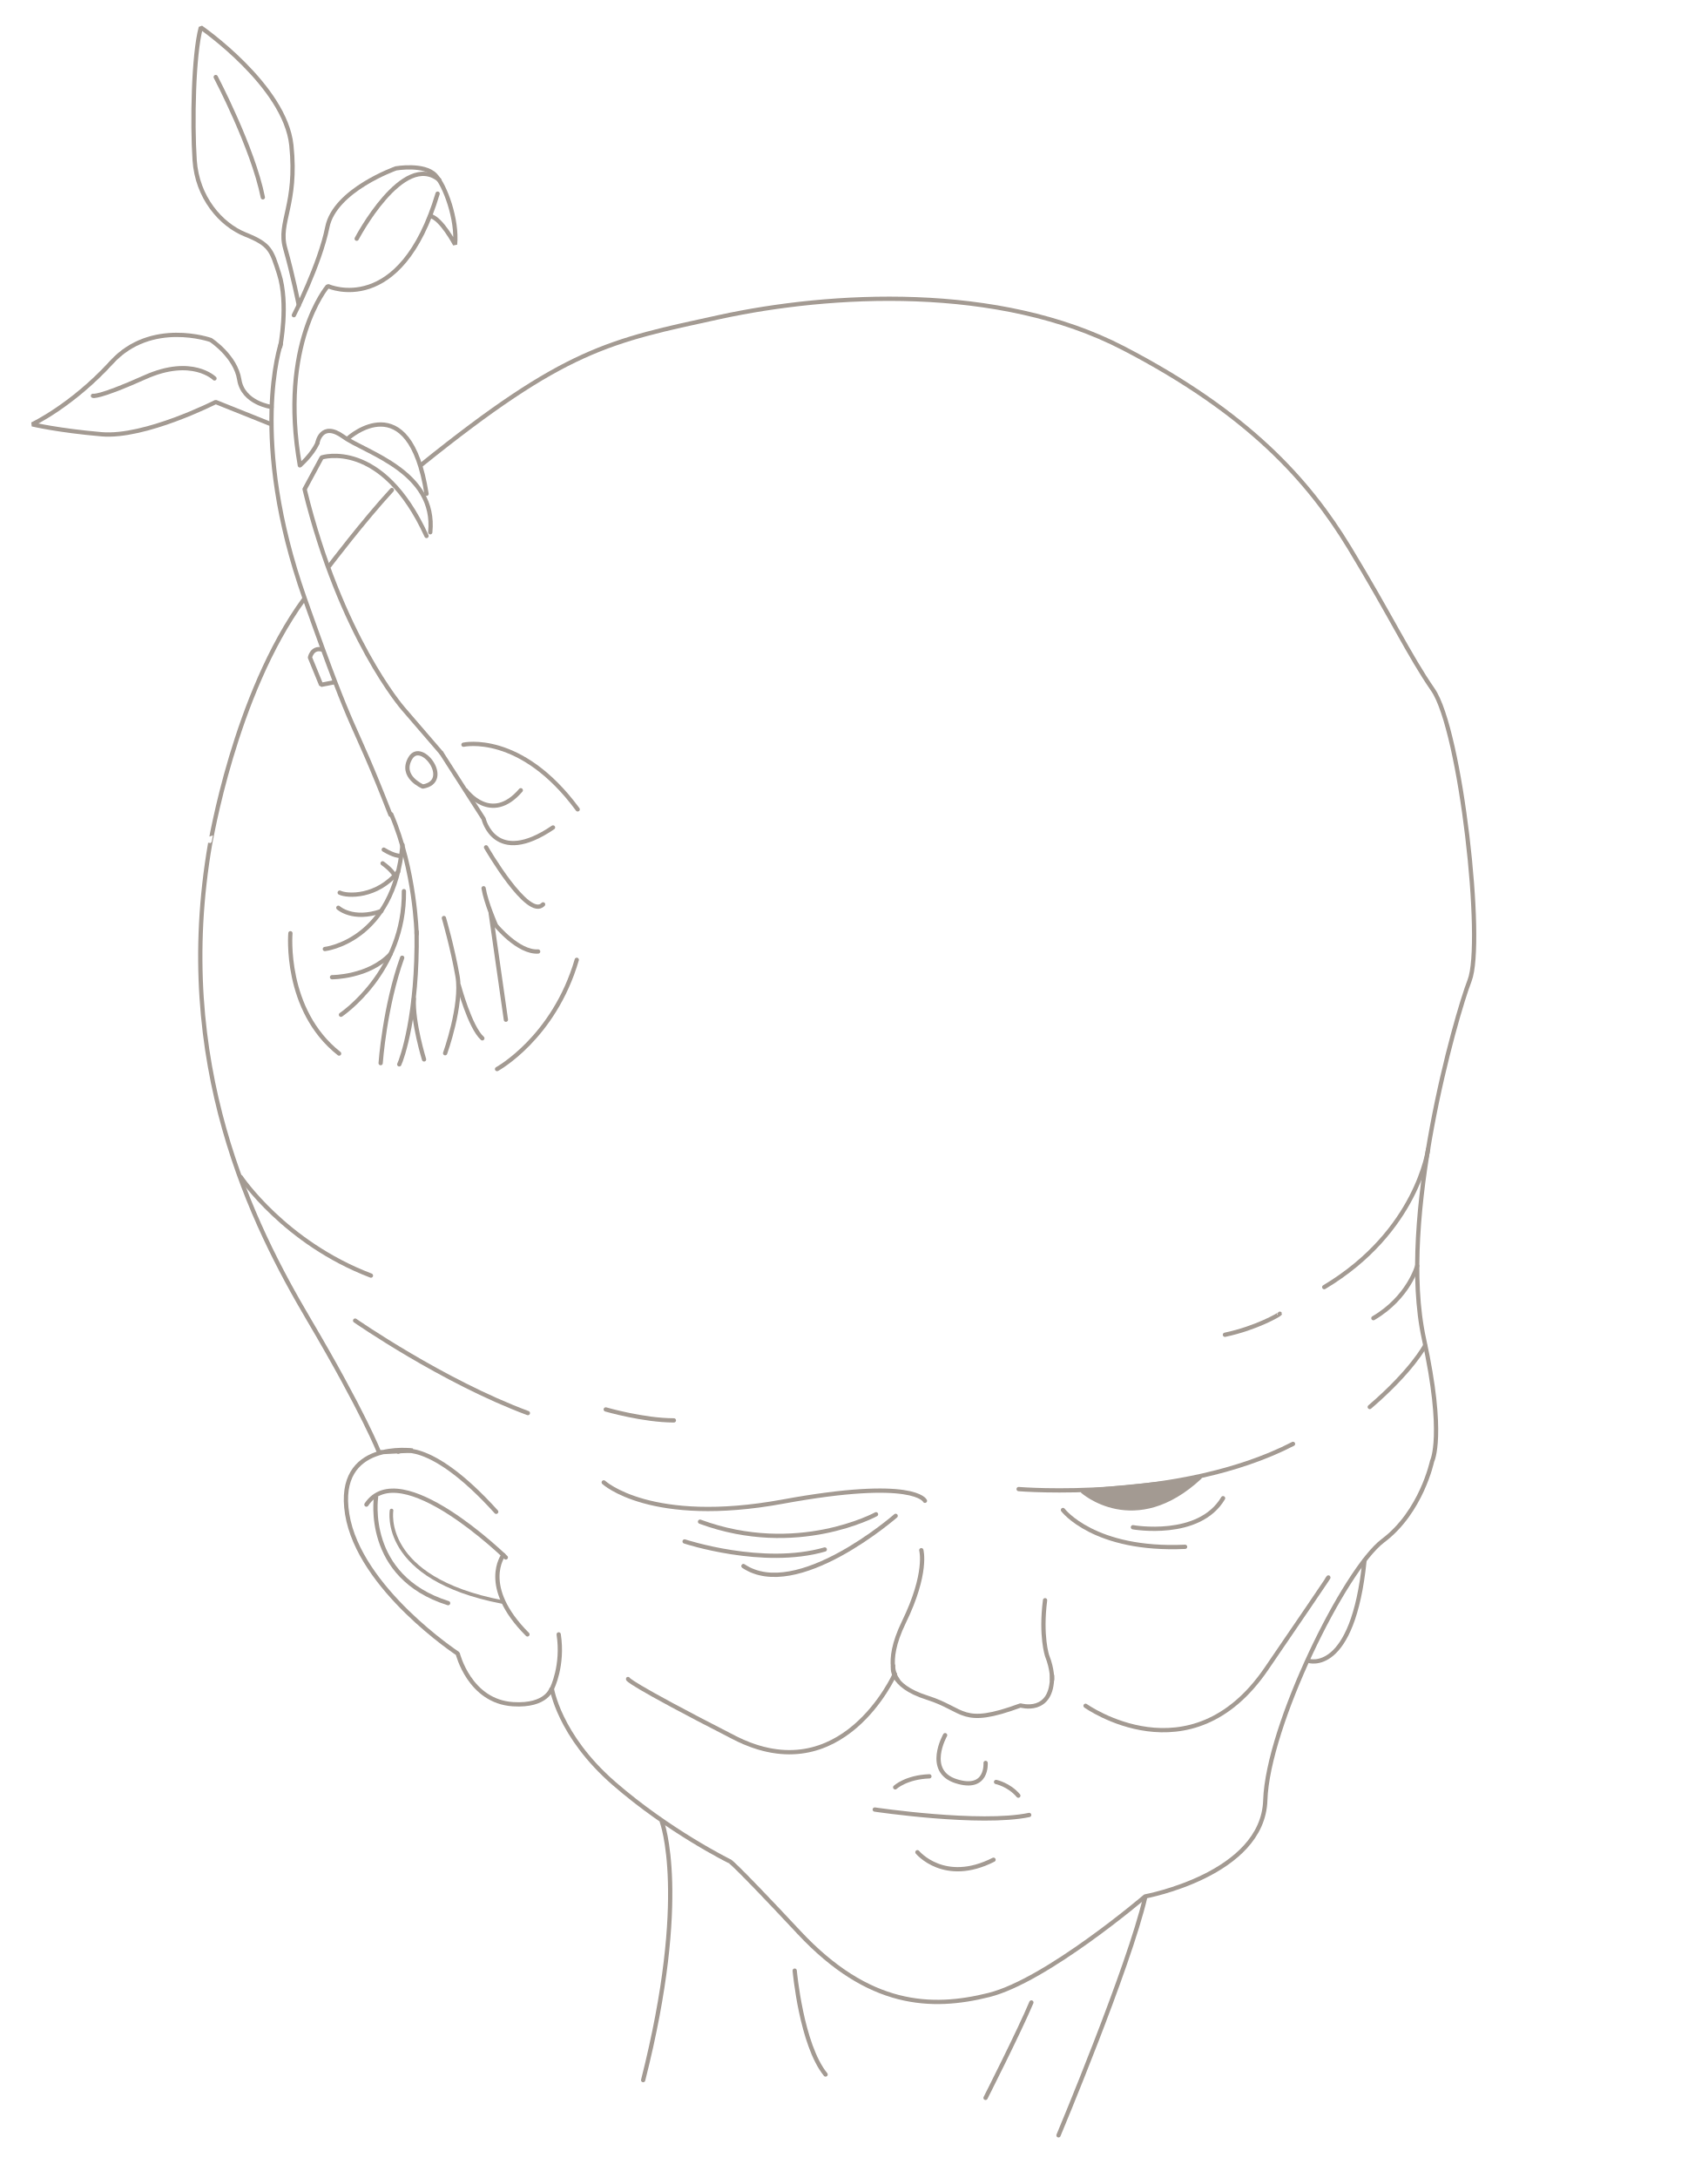
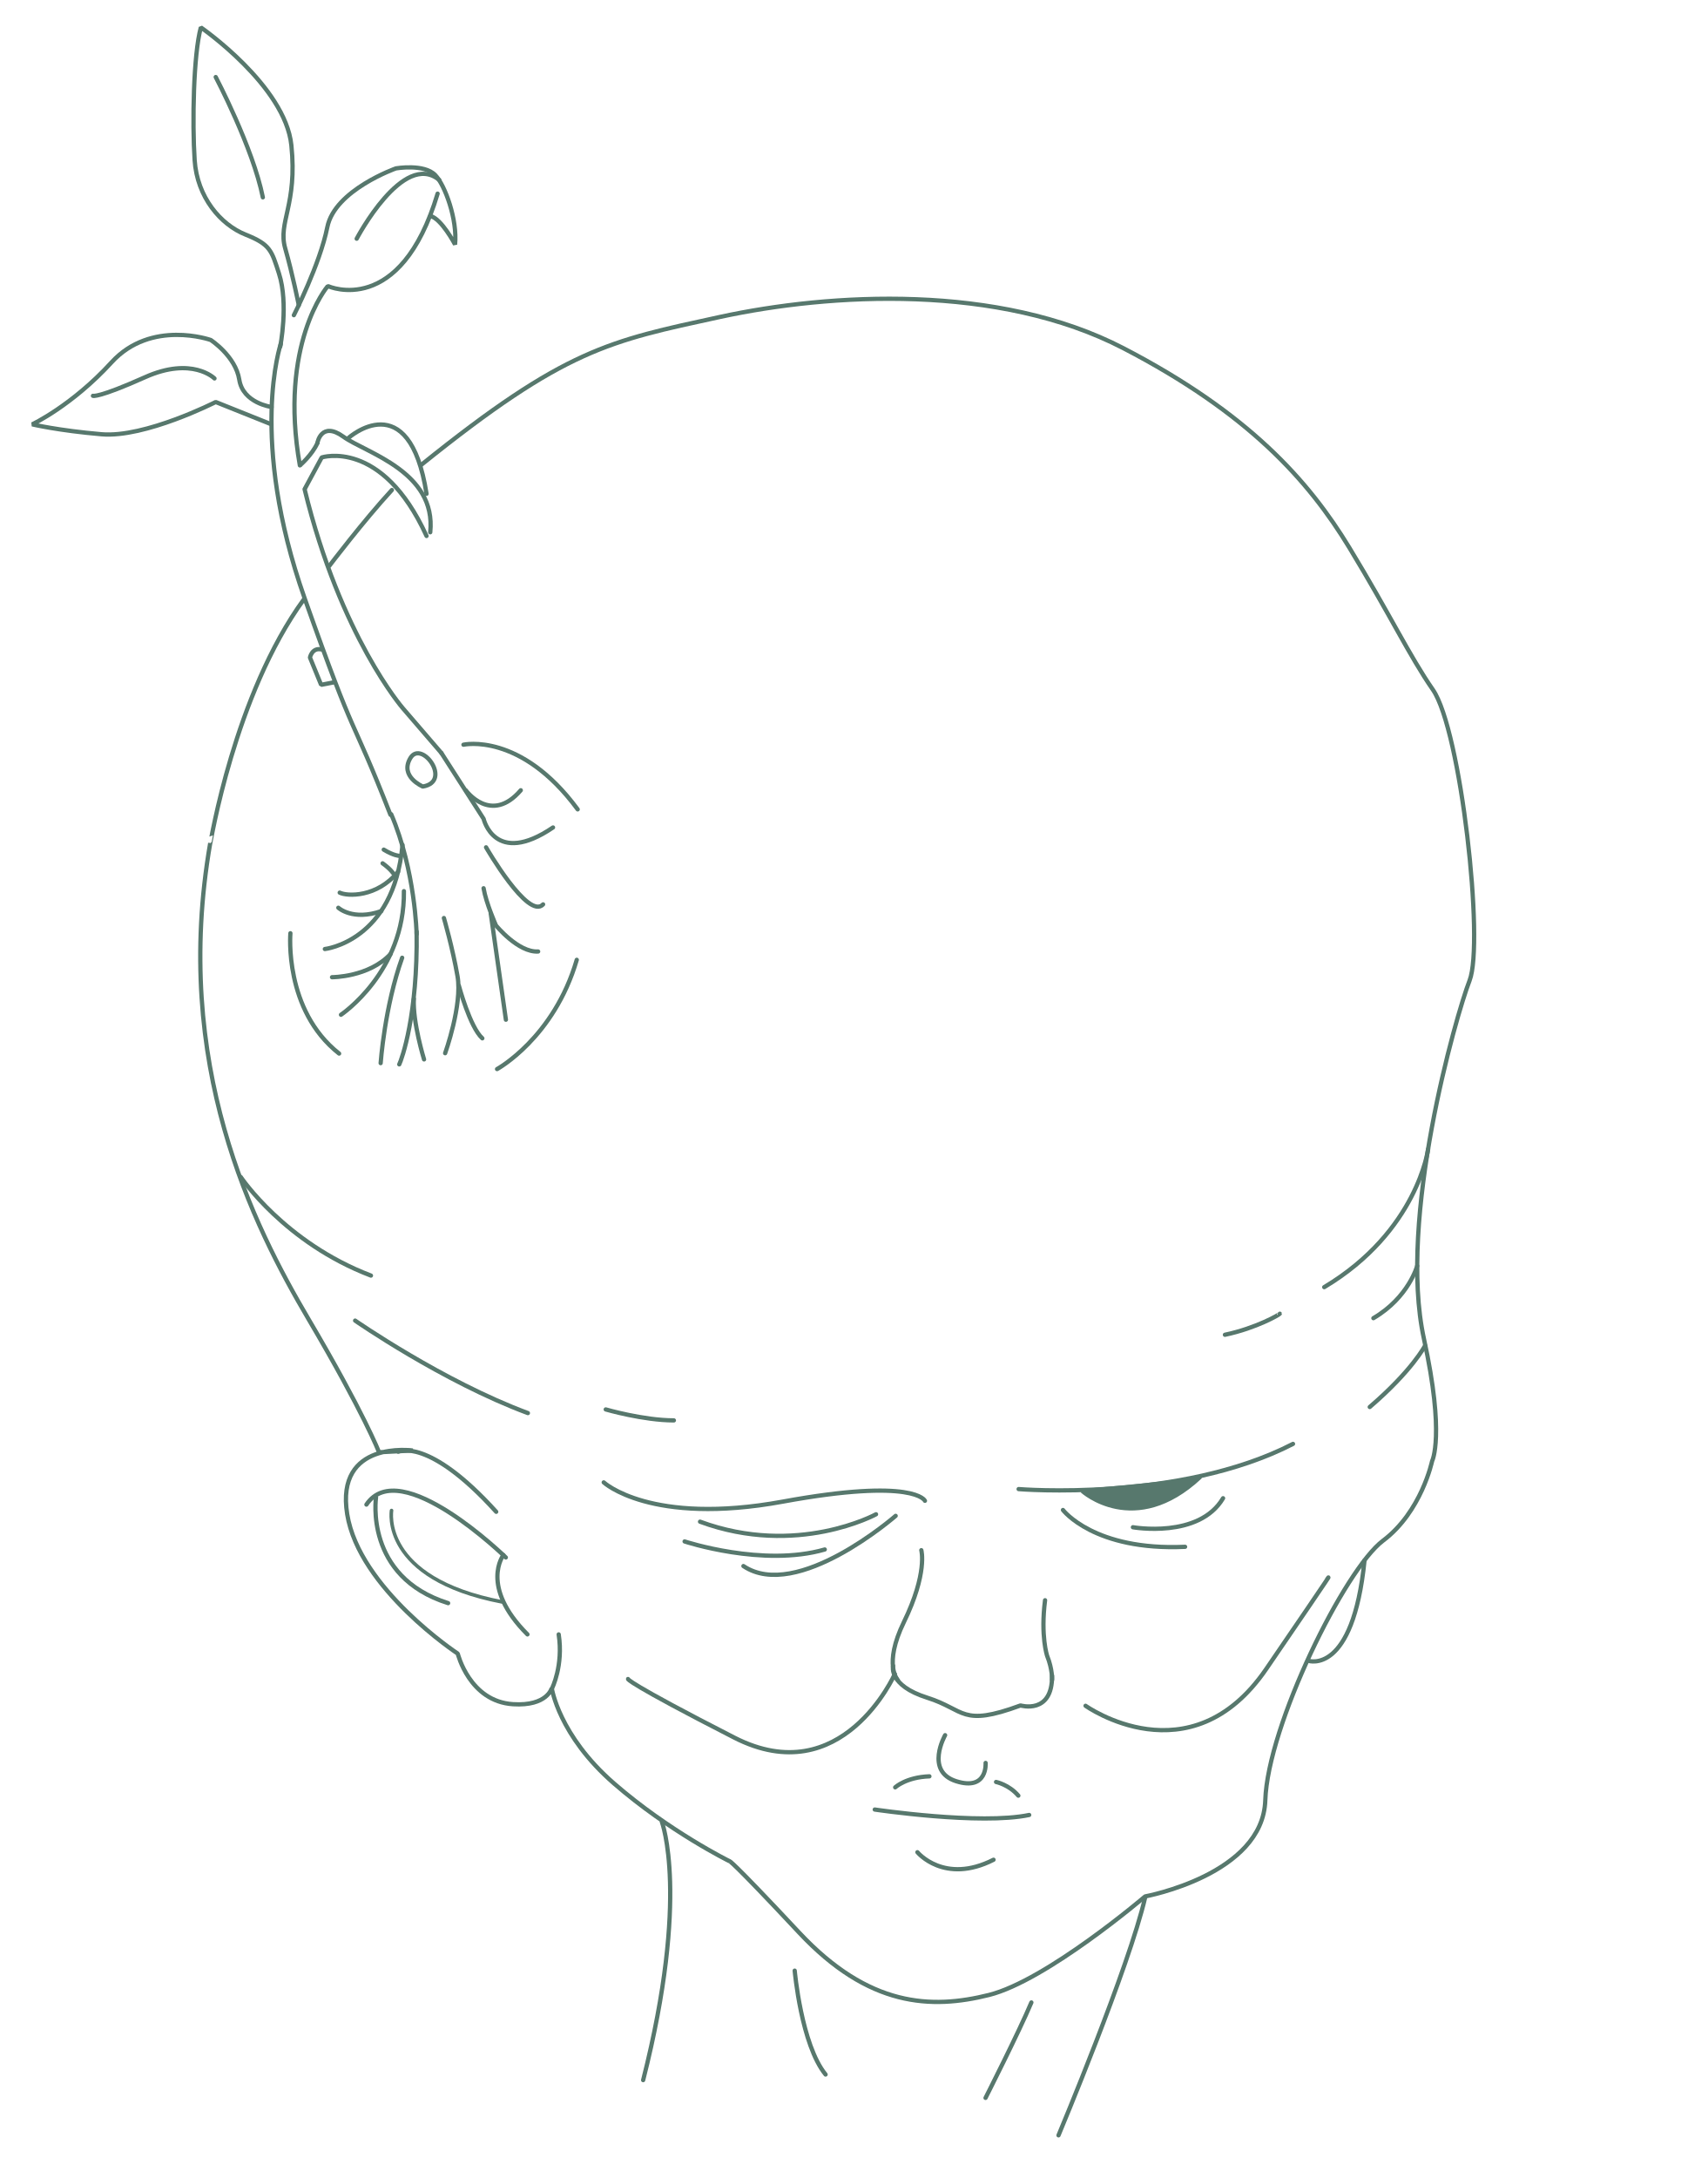
<svg xmlns="http://www.w3.org/2000/svg" version="1.1" id="svg1" width="3752" height="4784" viewBox="0 0 3752 4784">
  <defs id="defs1" />
  <g id="layer1">
-     <path style="fill:none;fill-opacity:1;stroke:#a39a92;stroke-width:9.37;stroke-linecap:round;stroke-linejoin:bevel;stroke-dasharray:none;stroke-opacity:1" d="M 925.65,1020.965 C 1242.234,766.131 1338.364,749.099 1581.263,696.295 c 242.899,-52.804 612.527,-73.926 887.108,68.645 274.581,142.571 406.591,290.422 496.358,438.274 89.767,147.851 132.218,237.901 183.276,311.544 61.66,88.935 113.226,555.49 80.744,638.929 -29.983,77.021 -157.96,523.772 -100.328,786.78 46.69,213.072 17.967,268.87 17.967,268.87 0,0 -23.248,111.319 -107.734,174.684 -84.486,63.365 -253.459,406.591 -258.74,570.284 -5.28,163.693 -264.02,211.216 -264.02,211.216 0,0 -216.497,184.814 -343.226,216.497 -126.73,31.682 -264.02,26.402 -417.152,-137.291 -153.132,-163.692 -152.731,-156.597 -152.731,-156.597 0,0 -132.411,-65.18 -253.86,-170.788 -121.449,-105.608 -136.707,-209.499 -136.707,-209.499 0,0 -9.614,40.193 -85.07,35.455 -95.781,-6.014 -121.449,-111.098 -121.449,-111.098 0,0 -216.497,-142.571 -242.899,-306.263 -26.402,-163.693 143.888,-139.901 143.888,-139.901 l -73.937,3.88 c 0,0 -32.988,-85.756 -154.437,-291.692 C 556.864,2692.288 377.4,2337.646 461.887,1851.848 l -0.07,0.855 c 0.709,0.643 52.771,-326.165 205.969,-536.472" id="path1" />
-     <path style="display:inline;fill:none;stroke:#a39a92;stroke-width:9.37;stroke-linecap:round;stroke-linejoin:bevel;stroke-dasharray:none;stroke-opacity:1" d="m 2076.47,3811.338 c 0,0 -45.095,79.221 24.376,101.159 69.471,21.938 64.596,-40.22 64.596,-40.22" id="path96" />
-     <path style="display:inline;fill:none;stroke:#a39a92;stroke-width:9.37;stroke-linecap:round;stroke-linejoin:bevel;stroke-dasharray:none;stroke-opacity:1" d="m 1966.779,3925.904 c 0,0 23.97,-22.345 75.159,-24.171" id="path97" />
-     <path style="display:inline;fill:none;stroke:#a39a92;stroke-width:9.37;stroke-linecap:round;stroke-linejoin:bevel;stroke-dasharray:none;stroke-opacity:1" d="m 2188.395,3914.122 c 0,0 28.235,5.687 48.955,30.063" id="path98" />
-     <path style="fill:none;stroke:#a39a92;stroke-width:9.37;stroke-linecap:round;stroke-linejoin:bevel;stroke-dasharray:none;stroke-opacity:1" d="m 2335.392,3316.721 c 0,0 68,90.055 268.326,80.865" id="path19" />
-     <path style="fill:#a39a92;stroke:#a39a92;stroke-width:9.37;stroke-linecap:round;stroke-linejoin:bevel;stroke-dasharray:none;stroke-opacity:1;fill-opacity:1" d="m 2636.63,3244.309 c -144.001,134.305 -258.657,30.763 -258.657,30.763 0,0 252.983,-20.398 258.657,-30.763 z" id="path18" />
-     <path style="fill:none;stroke:#a39a92;stroke-width:9.37;stroke-linecap:round;stroke-linejoin:bevel;stroke-dasharray:none;stroke-opacity:1" d="m 1326.413,3256.072 c 0,0 102.92,95.568 393.3,42.27 290.38,-53.298 312.434,-1.838 312.434,-1.838" id="path15" />
-     <path style="fill:none;stroke:#a39a92;stroke-width:9.37;stroke-linecap:round;stroke-linejoin:bevel;stroke-dasharray:none;stroke-opacity:1" d="m 1921.876,3974.671 c 0,0 231.69,34.563 339.29,11.918" id="path10" />
-     <path style="fill:none;stroke:#a39a92;stroke-width:9.37;stroke-linecap:round;stroke-linejoin:bevel;stroke-dasharray:none;stroke-opacity:1" d="m 826.165,3288.974 c 0,0 -26.402,174.253 158.412,232.338" id="path5" />
-     <path style="fill:none;stroke:#a39a92;stroke-width:9.37;stroke-linecap:round;stroke-linejoin:bevel;stroke-dasharray:none;stroke-opacity:1" d="m 1106.026,3415.703 c 0,0 -52.804,68.645 52.804,174.253" id="path6" />
-     <path style="fill:none;stroke:#a39a92;stroke-width:9.37;stroke-linecap:round;stroke-linejoin:bevel;stroke-dasharray:none;stroke-opacity:1" d="m 2237.986,3270.775 c 0,0 352.867,29.406 602.814,-99.244" id="path17" />
-     <path style="fill:none;stroke:#a39a92;stroke-width:9.37;stroke-linecap:round;stroke-linejoin:bevel;stroke-dasharray:none;stroke-opacity:1" d="m 2015.606,4068.402 c 0,0 58.811,71.676 167.244,16.541" id="path11" />
-     <path style="fill:none;stroke:#a39a92;stroke-width:9.37;stroke-linecap:round;stroke-linejoin:bevel;stroke-dasharray:none;stroke-opacity:1" d="m 875.006,3188.669 c 0,0 65.868,-33.083 215.179,131.986" id="path2" />
-     <path style="fill:none;stroke:#a39a92;stroke-width:9.37;stroke-linecap:round;stroke-linejoin:bevel;stroke-dasharray:none;stroke-opacity:1" d="m 1965.984,3676.94 c 0,0 -115.784,260.974 -352.867,139.677 -237.083,-121.298 -233.407,-128.649 -233.407,-128.649" id="path21" />
-     <path style="fill:none;stroke:#a39a92;stroke-width:9.37;stroke-linecap:round;stroke-linejoin:bevel;stroke-dasharray:none;stroke-opacity:1" d="m 2385.014,3746.778 c 0,0 229.731,163.569 396.975,-80.865 167.244,-244.434 133.888,-197.346 133.888,-197.346" id="path22" />
-     <path style="fill:none;stroke:#a39a92;stroke-width:9.37;stroke-linecap:round;stroke-linejoin:bevel;stroke-dasharray:none;stroke-opacity:1" d="m 1111.307,3420.983 c 0,0 -232.338,-227.057 -306.263,-116.169" id="path4" />
-     <path style="fill:none;stroke:#a39a92;stroke-width:9.37;stroke-linecap:round;stroke-linejoin:bevel;stroke-dasharray:none;stroke-opacity:1" d="m 1967.822,3329.586 c 0,0 -216.866,189.298 -334.488,110.271" id="path20" />
-     <path style="fill:none;stroke:#a39a92;stroke-width:9.37;stroke-linecap:round;stroke-linejoin:bevel;stroke-dasharray:none;stroke-opacity:1" d="m 2325.597,4690.27 c 0,0 155.538,-370.997 190.478,-523.089" id="path24" />
-     <path style="fill:none;stroke:#a39a92;stroke-width:9.37;stroke-linecap:round;stroke-linejoin:bevel;stroke-dasharray:none;stroke-opacity:1" d="m 1454.146,4001.742 c 0,0 61.659,162.369 -41.106,567.265" id="path23" />
-     <path style="display:inline;fill:none;stroke:#a39a92;stroke-width:9.37;stroke-linecap:round;stroke-linejoin:bevel;stroke-dasharray:none;stroke-opacity:1" d="m 1746,4328.536 c 0,0 14.387,162.369 67.825,228.139" id="path25" />
-     <path style="fill:none;stroke:#a39a92;stroke-width:9.37;stroke-linecap:round;stroke-linejoin:bevel;stroke-dasharray:none;stroke-opacity:1" d="m 1212.801,3708.554 c 0,0 25.236,-49.953 14.675,-118.598" id="path7" />
-     <path style="fill:none;stroke:#a39a92;stroke-width:9.37;stroke-linecap:round;stroke-linejoin:bevel;stroke-dasharray:none;stroke-opacity:1" d="m 2165.283,4608.057 c 0,0 73.991,-145.927 100.71,-209.641" id="path26" />
-     <path style="fill:none;stroke:#a39a92;stroke-width:9.37;stroke-linecap:round;stroke-linejoin:bevel;stroke-dasharray:none;stroke-opacity:1" d="m 2874.962,3648.041 c 0,0 97.331,32.642 122.962,-220.601" id="path8" />
-     <path style="fill:none;stroke:#a39a92;stroke-width:9.37;stroke-linecap:round;stroke-linejoin:bevel;stroke-dasharray:none;stroke-opacity:1" d="m 1962.193,3659.012 c 0,0 -11.142,42.834 74.914,69.965 84.486,26.636 73.895,65.263 205.056,17.075 0,0 70.097,20.94 69.297,-65.48" id="path9" />
-     <path style="display:inline;fill:none;stroke:#a39a92;stroke-width:9.37;stroke-linecap:round;stroke-linejoin:bevel;stroke-dasharray:none;stroke-opacity:1" d="m 836.315,2335.183 c 0,0 8.615,-123.558 47.273,-231.509" id="path27" />
-     <path style="display:inline;fill:none;stroke:#a39a92;stroke-width:9.37;stroke-linecap:round;stroke-linejoin:bevel;stroke-dasharray:none;stroke-opacity:1" d="m 877.183,2337.908 c 5.449,-10.898 40.867,-108.98 38.143,-291.52" id="path29" />
-     <path style="display:inline;fill:none;stroke:#a39a92;stroke-width:9.37;stroke-linecap:round;stroke-linejoin:bevel;stroke-dasharray:none;stroke-opacity:1" d="m 931.672,2327.01 c 0,0 -25.165,-81.446 -22.441,-133.212" id="path30" />
-     <path style="display:inline;fill:none;stroke:#a39a92;stroke-width:9.37;stroke-linecap:round;stroke-linejoin:bevel;stroke-dasharray:none;stroke-opacity:1" d="m 977.989,2313.387 c 0,0 38.143,-106.255 27.245,-168.918 -10.898,-62.663 -29.969,-128.051 -29.969,-128.051" id="path31" />
-     <path style="display:inline;fill:none;stroke:#a39a92;stroke-width:9.37;stroke-linecap:round;stroke-linejoin:bevel;stroke-dasharray:none;stroke-opacity:1" d="m 1008.102,2164.762 c 0,0 24.376,91.411 51.621,115.931" id="path32" />
-     <path style="display:inline;fill:none;stroke:#a39a92;stroke-width:9.37;stroke-linecap:round;stroke-linejoin:bevel;stroke-dasharray:none;stroke-opacity:1" d="m 1111.489,2239.826 -33.339,-233.73" id="path33" />
-     <path style="display:inline;fill:none;stroke:#a39a92;stroke-width:9.37;stroke-linecap:round;stroke-linejoin:bevel;stroke-dasharray:none;stroke-opacity:1" d="m 1182.325,2089.979 c -43.592,2.724 -92.632,-57.214 -92.632,-57.214 0,0 -21.796,-49.041 -27.245,-81.735" id="path34" />
-     <path style="display:inline;fill:none;stroke:#a39a92;stroke-width:9.37;stroke-linecap:round;stroke-linejoin:bevel;stroke-dasharray:none;stroke-opacity:1" d="m 749.132,2228.928 c 0,0 140.498,-93.939 138.274,-271.532" id="path35" />
-     <path style="display:inline;fill:none;stroke:#a39a92;stroke-width:9.37;stroke-linecap:round;stroke-linejoin:bevel;stroke-dasharray:none;stroke-opacity:1" d="m 729.467,2146.447 c 0,0 80.636,0.286 128.644,-51.018" id="path36" />
-     <path style="display:inline;fill:none;stroke:#a39a92;stroke-width:9.37;stroke-linecap:round;stroke-linejoin:bevel;stroke-dasharray:none;stroke-opacity:1" d="m 713.713,2084.53 c 0,0 151.175,-16.382 170.634,-228.729" id="path37" />
-     <path style="display:inline;fill:none;stroke:#a39a92;stroke-width:9.37;stroke-linecap:round;stroke-linejoin:bevel;stroke-dasharray:none;stroke-opacity:1" d="m 915.326,2051.837 c 0,0 -2.731,-139.237 -55.78,-263.349" id="path38" />
-     <path style="display:inline;fill:none;stroke:#a39a92;stroke-width:9.37;stroke-linecap:round;stroke-linejoin:bevel;stroke-dasharray:none;stroke-opacity:1" d="m 743.331,1993.876 c 0,0 31.68,29.355 94.563,7.273" id="path39" />
-     <path style="display:inline;fill:none;stroke:#a39a92;stroke-width:9.37;stroke-linecap:round;stroke-linejoin:bevel;stroke-dasharray:none;stroke-opacity:1" d="m 746.341,1960.698 c 16.347,8.174 82.014,11.127 128.33,-46.088" id="path40" />
-     <path style="display:inline;fill:none;stroke:#a39a92;stroke-width:9.37;stroke-linecap:round;stroke-linejoin:bevel;stroke-dasharray:none;stroke-opacity:1" d="m 1067.897,1861.122 c 0,0 92.633,160.745 125.326,125.326" id="path41" />
-     <path style="display:inline;fill:none;stroke:#a39a92;stroke-width:9.37;stroke-linecap:round;stroke-linejoin:bevel;stroke-dasharray:none;stroke-opacity:1" d="m 969.815,1654.062 92.633,144.398 c 0,0 24.52,106.255 152.571,19.071" id="path42" />
-     <path style="display:inline;fill:none;stroke:#a39a92;stroke-width:9.37;stroke-linecap:round;stroke-linejoin:bevel;stroke-dasharray:none;stroke-opacity:1" d="m 1023.66,1736.153 c 0,0 55.135,75.929 120.523,-0.357" id="path44" />
-     <path style="display:inline;fill:none;stroke:#a39a92;stroke-width:9.37;stroke-linecap:round;stroke-linejoin:bevel;stroke-dasharray:none;stroke-opacity:1" d="m 969.815,1654.062 -84.459,-98.082 c 0,0 -137.092,-157.002 -216.103,-481.216 m -10.446,-52.538 C 611.939,756.226 719.162,629.654 719.162,629.654" id="path48" />
-     <path style="display:inline;fill:none;stroke:#a39a92;stroke-width:9.37;stroke-linecap:round;stroke-linejoin:bevel;stroke-dasharray:none;stroke-opacity:1" d="m 928.948,1727.623 c 0,0 -51.765,-21.796 -27.245,-62.663 24.52,-40.867 92.633,51.765 27.245,62.663 z" id="path49" />
-     <path style="display:inline;fill:none;stroke:#a39a92;stroke-width:9.37;stroke-linecap:round;stroke-linejoin:bevel;stroke-dasharray:none;stroke-opacity:1" d="m 732.417,1498.987 -26.877,5.228 -24.52,-59.939 c 0,0 4.418,-23.048 26.214,-17.599" id="path50" />
-     <path style="display:inline;fill:none;stroke:#a39a92;stroke-width:9.37;stroke-linecap:round;stroke-linejoin:bevel;stroke-dasharray:none;stroke-opacity:1" d="M 593.17,930.762 473.959,883.032 c 0,0 -155.296,79.01 -250.653,70.837 -95.357,-8.173 -152.571,-21.796 -152.571,-21.796 0,0 87.184,-40.867 174.367,-136.224 87.184,-95.357 217.959,-49.041 217.959,-49.041 0,0 54.49,35.418 62.663,87.184 8.173,51.765 70.837,59.939 70.837,59.939" id="path51" />
-     <path style="display:inline;fill:none;stroke:#a39a92;stroke-width:9.37;stroke-linecap:round;stroke-linejoin:bevel;stroke-dasharray:none;stroke-opacity:1" d="m 471.234,831.266 c 0,0 -49.041,-49.041 -152.571,-2.724 -103.531,46.316 -114.428,40.867 -114.428,40.867" id="path52" />
-     <path style="display:inline;fill:none;stroke:#a39a92;stroke-width:9.37;stroke-linecap:round;stroke-linejoin:bevel;stroke-dasharray:none;stroke-opacity:1" d="m 615.632,761.433 c 0,0 18.864,-93.843 -2.724,-160.745 -16.439,-50.941 -19.071,-63.667 -73.561,-85.463 -54.49,-21.796 -106.255,-81.735 -111.704,-163.469 -5.449,-81.735 -2.724,-231.581 13.622,-291.52 0,0 185.265,128.051 198.888,258.826 13.622,130.775 -29.969,168.918 -13.622,226.132 16.347,57.214 29.969,125.326 29.969,125.326" id="path53" />
-     <path style="display:inline;fill:none;stroke:#a39a92;stroke-width:9.37;stroke-linecap:round;stroke-linejoin:bevel;stroke-dasharray:none;stroke-opacity:1" d="m 645.601,692.318 c 0,0 57.214,-111.704 73.561,-193.439 16.347,-81.735 150.787,-129.038 150.787,-129.038 0,0 61.723,-10.708 86.244,14.61 21.611,22.314 49.041,98.082 43.592,152.571 0,0 -29.969,-57.214 -54.49,-62.663" id="path54" />
-     <path style="display:inline;fill:none;stroke:#a39a92;stroke-width:9.37;stroke-linecap:round;stroke-linejoin:bevel;stroke-dasharray:none;stroke-opacity:1" d="m 721.792,628.904 c 0,0 157.641,70.134 239.66,-203.578" id="path55" />
-     <path style="display:inline;fill:none;stroke:#a39a92;stroke-width:9.37;stroke-linecap:round;stroke-linejoin:bevel;stroke-dasharray:none;stroke-opacity:1" d="m 783.658,524.339 c 0,0 102.22,-194.655 181.506,-128.943" id="path56" />
-     <path style="display:inline;fill:none;stroke:#a39a92;stroke-width:9.37;stroke-linecap:round;stroke-linejoin:bevel;stroke-dasharray:none;stroke-opacity:1" d="m 473.959,169.216 c 0,0 81.735,155.296 103.531,264.275" id="path57" />
-     <path style="display:inline;fill:none;stroke:#a39a92;stroke-width:9.37;stroke-linecap:round;stroke-linejoin:bevel;stroke-dasharray:none;stroke-opacity:1" d="m 670.152,1072.818 36.691,-68.028 c 0,0 132.197,-42.748 230.278,172.487" id="path58" />
-     <path style="display:inline;fill:none;stroke:#a39a92;stroke-width:9.37;stroke-linecap:round;stroke-linejoin:bevel;stroke-dasharray:none;stroke-opacity:1" d="m 697.367,972.94 c 0,0 8.173,-49.041 57.214,-13.622 49.041,35.418 204.336,76.286 190.714,209.786" id="path60" />
-     <path style="display:inline;fill:none;stroke:#a39a92;stroke-width:9.37;stroke-linecap:round;stroke-linejoin:bevel;stroke-dasharray:none;stroke-opacity:1" d="m 765.479,962.042 c 0,0 133.5,-119.877 171.643,122.602" id="path61" />
-     <path style="fill:none;stroke:#a39a92;stroke-width:9.37;stroke-linecap:round;stroke-linejoin:bevel;stroke-dasharray:none;stroke-opacity:1" d="m 723.79,1242.687 c 0,0 75.471,-99.484 137.22,-166.379" id="path67" />
-     <path style="fill:none;stroke:#a39a92;stroke-width:9.37;stroke-linecap:round;stroke-linejoin:bevel;stroke-dasharray:none;stroke-opacity:1" d="m 1924.691,3326.116 c 0,0 -173.66,94.97 -386.665,16.281" id="path68" />
-     <path style="fill:none;stroke:#a39a92;stroke-width:9.37;stroke-linecap:round;stroke-linejoin:bevel;stroke-dasharray:none;stroke-opacity:1" d="m 1504.109,3385.812 c 0,0 172.303,56.982 307.975,17.637" id="path69" />
-     <path style="fill:none;stroke:#a39a92;stroke-width:9.37;stroke-linecap:round;stroke-linejoin:bevel;stroke-dasharray:none;stroke-opacity:1" d="m 2489.086,3354.607 c 0,0 145.169,25.778 198.081,-63.766" id="path70" />
-     <path style="fill:none;stroke:#a39a92;stroke-width:9.37;stroke-linecap:round;stroke-linejoin:bevel;stroke-dasharray:none;stroke-opacity:1" d="m 1972.508,3690.202 c 0,0 -32.398,-33.217 13.371,-127.195 52.573,-107.946 38.299,-157.985 38.299,-157.985" id="path71" />
-     <path style="fill:none;stroke:#a39a92;stroke-width:9.37;stroke-linecap:round;stroke-linejoin:bevel;stroke-dasharray:none;stroke-opacity:1" d="m 2311.424,3689.874 c 0,0 1.197,-22.74 -10.772,-52.662 0,0 -14.732,-43.264 -4.603,-122.267" id="path72" />
-     <path style="fill:none;stroke:#a39a92;stroke-width:9.37;stroke-linecap:round;stroke-linejoin:bevel;stroke-dasharray:none;stroke-opacity:1" d="m 660.021,1021.24 c 0,0 25.928,-22.48 37.332,-48.003" id="path73" />
-     <path style="fill:none;stroke:#a39a92;stroke-width:9.37;stroke-linecap:round;stroke-linejoin:bevel;stroke-dasharray:none;stroke-opacity:1" d="m 3137.699,2523.845 c 0,0 -23.338,180.678 -228.299,303.385" id="path74" />
-     <path style="fill:none;stroke:#a39a92;stroke-width:9.37;stroke-linecap:round;stroke-linejoin:bevel;stroke-dasharray:none;stroke-opacity:1" d="m 3113.665,2780.44 c 0,0 -18.732,69.494 -96.245,114.933" id="path75" />
-     <path style="fill:none;stroke:#a39a92;stroke-width:9.37;stroke-linecap:round;stroke-linejoin:bevel;stroke-dasharray:none;stroke-opacity:1" d="m 3131.006,2955.589 c 0,0 -28.054,54.717 -121.604,134.903" id="path76" />
-     <path style="fill:none;stroke:#a39a92;stroke-width:9.37;stroke-linecap:round;stroke-linejoin:bevel;stroke-dasharray:none;stroke-opacity:1" d="m 780.235,2900.719 c 0,0 192.446,133.643 379.546,203.137" id="path77" />
-     <path style="fill:none;stroke:#a39a92;stroke-width:9.37;stroke-linecap:round;stroke-linejoin:bevel;stroke-dasharray:none;stroke-opacity:1" d="m 1330.845,3095.838 c 0,0 82.859,24.056 149.68,24.056" id="path78" />
-     <path style="fill:none;stroke:#a39a92;stroke-width:9.37;stroke-linecap:round;stroke-linejoin:bevel;stroke-dasharray:none;stroke-opacity:1" d="m 528.986,2585.321 c 0,0 96.223,144.335 285.996,216.502" id="path79" />
-     <path style="fill:none;stroke:#a39a92;stroke-width:9.37;stroke-linecap:round;stroke-linejoin:bevel;stroke-dasharray:none;stroke-opacity:1" d="m 2811.873,2885.561 c 0.365,1.33 -51.368,31.665 -120.638,46.27" id="path80" />
-     <path style="fill:none;stroke:#a39a92;stroke-width:9.37;stroke-linecap:round;stroke-linejoin:bevel;stroke-dasharray:none;stroke-opacity:1" d="m 878.166,1880.007 c 0,0 -12.524,0 -35.067,-13.776" id="path89" />
-     <path style="fill:none;stroke:#a39a92;stroke-width:9.37;stroke-linecap:round;stroke-linejoin:bevel;stroke-dasharray:none;stroke-opacity:1" d="m 864.39,1918.831 c 0,0 -6.262,-10.019 -23.795,-22.543" id="path90" />
-     <path style="fill:none;stroke:#a39a92;stroke-width:9.37;stroke-linecap:round;stroke-linejoin:bevel;stroke-dasharray:none;stroke-opacity:1" d="m 1092.057,2348.231 c 0,0 124.859,-68.105 175.126,-239.988" id="path91" />
-     <path style="fill:none;stroke:#a39a92;stroke-width:9.37;stroke-linecap:round;stroke-linejoin:bevel;stroke-dasharray:none;stroke-opacity:1" d="m 638.025,2049.867 c 0,0 -14.594,168.64 107.022,264.311" id="path92" />
-     <path style="fill:none;stroke:#a39a92;stroke-width:9.37;stroke-linecap:round;stroke-linejoin:bevel;stroke-dasharray:none;stroke-opacity:1" d="m 616.888,755.299 c 0,0 -71.318,208.81 52.455,558.973 117.784,333.217 98.144,243.856 188.51,475.373" id="path93" />
-     <path style="fill:none;stroke:#a39a92;stroke-width:9.37;stroke-linecap:round;stroke-linejoin:bevel;stroke-dasharray:none;stroke-opacity:1" d="m 1018.262,1635.752 c 0,0 125.471,-28.409 250.942,142.042" id="path99" />
-     <path style="fill:none;stroke:#a39a92;stroke-width:7.87;stroke-linecap:round;stroke-linejoin:bevel" d="m 860.243,3317.827 c 0,0 -25.811,149.024 242.724,200.783" id="path3" />
+     <path style="fill:none;fill-opacity:1;stroke:#57786d;stroke-width:9.37;stroke-linecap:round;stroke-linejoin:bevel;stroke-dasharray:none;stroke-opacity:1" d="M 925.65,1020.965 C 1242.234,766.131 1338.364,749.099 1581.263,696.295 c 242.899,-52.804 612.527,-73.926 887.108,68.645 274.581,142.571 406.591,290.422 496.358,438.274 89.767,147.851 132.218,237.901 183.276,311.544 61.66,88.935 113.226,555.49 80.744,638.929 -29.983,77.021 -157.96,523.772 -100.328,786.78 46.69,213.072 17.967,268.87 17.967,268.87 0,0 -23.248,111.319 -107.734,174.684 -84.486,63.365 -253.459,406.591 -258.74,570.284 -5.28,163.693 -264.02,211.216 -264.02,211.216 0,0 -216.497,184.814 -343.226,216.497 -126.73,31.682 -264.02,26.402 -417.152,-137.291 -153.132,-163.692 -152.731,-156.597 -152.731,-156.597 0,0 -132.411,-65.18 -253.86,-170.788 -121.449,-105.608 -136.707,-209.499 -136.707,-209.499 0,0 -9.614,40.193 -85.07,35.455 -95.781,-6.014 -121.449,-111.098 -121.449,-111.098 0,0 -216.497,-142.571 -242.899,-306.263 -26.402,-163.693 143.888,-139.901 143.888,-139.901 l -73.937,3.88 c 0,0 -32.988,-85.756 -154.437,-291.692 C 556.864,2692.288 377.4,2337.646 461.887,1851.848 l -0.07,0.855 c 0.709,0.643 52.771,-326.165 205.969,-536.472" id="path1" />
+     <path style="display:inline;fill:none;stroke:#57786d;stroke-width:9.37;stroke-linecap:round;stroke-linejoin:bevel;stroke-dasharray:none;stroke-opacity:1" d="m 2076.47,3811.338 c 0,0 -45.095,79.221 24.376,101.159 69.471,21.938 64.596,-40.22 64.596,-40.22" id="path96" />
+     <path style="display:inline;fill:none;stroke:#57786d;stroke-width:9.37;stroke-linecap:round;stroke-linejoin:bevel;stroke-dasharray:none;stroke-opacity:1" d="m 1966.779,3925.904 c 0,0 23.97,-22.345 75.159,-24.171" id="path97" />
+     <path style="display:inline;fill:none;stroke:#57786d;stroke-width:9.37;stroke-linecap:round;stroke-linejoin:bevel;stroke-dasharray:none;stroke-opacity:1" d="m 2188.395,3914.122 c 0,0 28.235,5.687 48.955,30.063" id="path98" />
+     <path style="fill:none;stroke:#57786d;stroke-width:9.37;stroke-linecap:round;stroke-linejoin:bevel;stroke-dasharray:none;stroke-opacity:1" d="m 2335.392,3316.721 c 0,0 68,90.055 268.326,80.865" id="path19" />
+     <path style="fill:#57786d;stroke:#57786d;stroke-width:9.37;stroke-linecap:round;stroke-linejoin:bevel;stroke-dasharray:none;stroke-opacity:1;fill-opacity:1" d="m 2636.63,3244.309 c -144.001,134.305 -258.657,30.763 -258.657,30.763 0,0 252.983,-20.398 258.657,-30.763 z" id="path18" />
+     <path style="fill:none;stroke:#57786d;stroke-width:9.37;stroke-linecap:round;stroke-linejoin:bevel;stroke-dasharray:none;stroke-opacity:1" d="m 1326.413,3256.072 c 0,0 102.92,95.568 393.3,42.27 290.38,-53.298 312.434,-1.838 312.434,-1.838" id="path15" />
+     <path style="fill:none;stroke:#57786d;stroke-width:9.37;stroke-linecap:round;stroke-linejoin:bevel;stroke-dasharray:none;stroke-opacity:1" d="m 1921.876,3974.671 c 0,0 231.69,34.563 339.29,11.918" id="path10" />
+     <path style="fill:none;stroke:#57786d;stroke-width:9.37;stroke-linecap:round;stroke-linejoin:bevel;stroke-dasharray:none;stroke-opacity:1" d="m 826.165,3288.974 c 0,0 -26.402,174.253 158.412,232.338" id="path5" />
+     <path style="fill:none;stroke:#57786d;stroke-width:9.37;stroke-linecap:round;stroke-linejoin:bevel;stroke-dasharray:none;stroke-opacity:1" d="m 1106.026,3415.703 c 0,0 -52.804,68.645 52.804,174.253" id="path6" />
+     <path style="fill:none;stroke:#57786d;stroke-width:9.37;stroke-linecap:round;stroke-linejoin:bevel;stroke-dasharray:none;stroke-opacity:1" d="m 2237.986,3270.775 c 0,0 352.867,29.406 602.814,-99.244" id="path17" />
+     <path style="fill:none;stroke:#57786d;stroke-width:9.37;stroke-linecap:round;stroke-linejoin:bevel;stroke-dasharray:none;stroke-opacity:1" d="m 2015.606,4068.402 c 0,0 58.811,71.676 167.244,16.541" id="path11" />
+     <path style="fill:none;stroke:#57786d;stroke-width:9.37;stroke-linecap:round;stroke-linejoin:bevel;stroke-dasharray:none;stroke-opacity:1" d="m 875.006,3188.669 c 0,0 65.868,-33.083 215.179,131.986" id="path2" />
+     <path style="fill:none;stroke:#57786d;stroke-width:9.37;stroke-linecap:round;stroke-linejoin:bevel;stroke-dasharray:none;stroke-opacity:1" d="m 1965.984,3676.94 c 0,0 -115.784,260.974 -352.867,139.677 -237.083,-121.298 -233.407,-128.649 -233.407,-128.649" id="path21" />
+     <path style="fill:none;stroke:#57786d;stroke-width:9.37;stroke-linecap:round;stroke-linejoin:bevel;stroke-dasharray:none;stroke-opacity:1" d="m 2385.014,3746.778 c 0,0 229.731,163.569 396.975,-80.865 167.244,-244.434 133.888,-197.346 133.888,-197.346" id="path22" />
+     <path style="fill:none;stroke:#57786d;stroke-width:9.37;stroke-linecap:round;stroke-linejoin:bevel;stroke-dasharray:none;stroke-opacity:1" d="m 1111.307,3420.983 c 0,0 -232.338,-227.057 -306.263,-116.169" id="path4" />
+     <path style="fill:none;stroke:#57786d;stroke-width:9.37;stroke-linecap:round;stroke-linejoin:bevel;stroke-dasharray:none;stroke-opacity:1" d="m 1967.822,3329.586 c 0,0 -216.866,189.298 -334.488,110.271" id="path20" />
+     <path style="fill:none;stroke:#57786d;stroke-width:9.37;stroke-linecap:round;stroke-linejoin:bevel;stroke-dasharray:none;stroke-opacity:1" d="m 2325.597,4690.27 c 0,0 155.538,-370.997 190.478,-523.089" id="path24" />
+     <path style="fill:none;stroke:#57786d;stroke-width:9.37;stroke-linecap:round;stroke-linejoin:bevel;stroke-dasharray:none;stroke-opacity:1" d="m 1454.146,4001.742 c 0,0 61.659,162.369 -41.106,567.265" id="path23" />
+     <path style="display:inline;fill:none;stroke:#57786d;stroke-width:9.37;stroke-linecap:round;stroke-linejoin:bevel;stroke-dasharray:none;stroke-opacity:1" d="m 1746,4328.536 c 0,0 14.387,162.369 67.825,228.139" id="path25" />
+     <path style="fill:none;stroke:#57786d;stroke-width:9.37;stroke-linecap:round;stroke-linejoin:bevel;stroke-dasharray:none;stroke-opacity:1" d="m 1212.801,3708.554 c 0,0 25.236,-49.953 14.675,-118.598" id="path7" />
+     <path style="fill:none;stroke:#57786d;stroke-width:9.37;stroke-linecap:round;stroke-linejoin:bevel;stroke-dasharray:none;stroke-opacity:1" d="m 2165.283,4608.057 c 0,0 73.991,-145.927 100.71,-209.641" id="path26" />
+     <path style="fill:none;stroke:#57786d;stroke-width:9.37;stroke-linecap:round;stroke-linejoin:bevel;stroke-dasharray:none;stroke-opacity:1" d="m 2874.962,3648.041 c 0,0 97.331,32.642 122.962,-220.601" id="path8" />
+     <path style="fill:none;stroke:#57786d;stroke-width:9.37;stroke-linecap:round;stroke-linejoin:bevel;stroke-dasharray:none;stroke-opacity:1" d="m 1962.193,3659.012 c 0,0 -11.142,42.834 74.914,69.965 84.486,26.636 73.895,65.263 205.056,17.075 0,0 70.097,20.94 69.297,-65.48" id="path9" />
+     <path style="display:inline;fill:none;stroke:#57786d;stroke-width:9.37;stroke-linecap:round;stroke-linejoin:bevel;stroke-dasharray:none;stroke-opacity:1" d="m 836.315,2335.183 c 0,0 8.615,-123.558 47.273,-231.509" id="path27" />
+     <path style="display:inline;fill:none;stroke:#57786d;stroke-width:9.37;stroke-linecap:round;stroke-linejoin:bevel;stroke-dasharray:none;stroke-opacity:1" d="m 877.183,2337.908 c 5.449,-10.898 40.867,-108.98 38.143,-291.52" id="path29" />
+     <path style="display:inline;fill:none;stroke:#57786d;stroke-width:9.37;stroke-linecap:round;stroke-linejoin:bevel;stroke-dasharray:none;stroke-opacity:1" d="m 931.672,2327.01 c 0,0 -25.165,-81.446 -22.441,-133.212" id="path30" />
+     <path style="display:inline;fill:none;stroke:#57786d;stroke-width:9.37;stroke-linecap:round;stroke-linejoin:bevel;stroke-dasharray:none;stroke-opacity:1" d="m 977.989,2313.387 c 0,0 38.143,-106.255 27.245,-168.918 -10.898,-62.663 -29.969,-128.051 -29.969,-128.051" id="path31" />
+     <path style="display:inline;fill:none;stroke:#57786d;stroke-width:9.37;stroke-linecap:round;stroke-linejoin:bevel;stroke-dasharray:none;stroke-opacity:1" d="m 1008.102,2164.762 c 0,0 24.376,91.411 51.621,115.931" id="path32" />
+     <path style="display:inline;fill:none;stroke:#57786d;stroke-width:9.37;stroke-linecap:round;stroke-linejoin:bevel;stroke-dasharray:none;stroke-opacity:1" d="m 1111.489,2239.826 -33.339,-233.73" id="path33" />
+     <path style="display:inline;fill:none;stroke:#57786d;stroke-width:9.37;stroke-linecap:round;stroke-linejoin:bevel;stroke-dasharray:none;stroke-opacity:1" d="m 1182.325,2089.979 c -43.592,2.724 -92.632,-57.214 -92.632,-57.214 0,0 -21.796,-49.041 -27.245,-81.735" id="path34" />
+     <path style="display:inline;fill:none;stroke:#57786d;stroke-width:9.37;stroke-linecap:round;stroke-linejoin:bevel;stroke-dasharray:none;stroke-opacity:1" d="m 749.132,2228.928 c 0,0 140.498,-93.939 138.274,-271.532" id="path35" />
+     <path style="display:inline;fill:none;stroke:#57786d;stroke-width:9.37;stroke-linecap:round;stroke-linejoin:bevel;stroke-dasharray:none;stroke-opacity:1" d="m 729.467,2146.447 c 0,0 80.636,0.286 128.644,-51.018" id="path36" />
+     <path style="display:inline;fill:none;stroke:#57786d;stroke-width:9.37;stroke-linecap:round;stroke-linejoin:bevel;stroke-dasharray:none;stroke-opacity:1" d="m 713.713,2084.53 c 0,0 151.175,-16.382 170.634,-228.729" id="path37" />
+     <path style="display:inline;fill:none;stroke:#57786d;stroke-width:9.37;stroke-linecap:round;stroke-linejoin:bevel;stroke-dasharray:none;stroke-opacity:1" d="m 915.326,2051.837 c 0,0 -2.731,-139.237 -55.78,-263.349" id="path38" />
+     <path style="display:inline;fill:none;stroke:#57786d;stroke-width:9.37;stroke-linecap:round;stroke-linejoin:bevel;stroke-dasharray:none;stroke-opacity:1" d="m 743.331,1993.876 c 0,0 31.68,29.355 94.563,7.273" id="path39" />
+     <path style="display:inline;fill:none;stroke:#57786d;stroke-width:9.37;stroke-linecap:round;stroke-linejoin:bevel;stroke-dasharray:none;stroke-opacity:1" d="m 746.341,1960.698 c 16.347,8.174 82.014,11.127 128.33,-46.088" id="path40" />
+     <path style="display:inline;fill:none;stroke:#57786d;stroke-width:9.37;stroke-linecap:round;stroke-linejoin:bevel;stroke-dasharray:none;stroke-opacity:1" d="m 1067.897,1861.122 c 0,0 92.633,160.745 125.326,125.326" id="path41" />
+     <path style="display:inline;fill:none;stroke:#57786d;stroke-width:9.37;stroke-linecap:round;stroke-linejoin:bevel;stroke-dasharray:none;stroke-opacity:1" d="m 969.815,1654.062 92.633,144.398 c 0,0 24.52,106.255 152.571,19.071" id="path42" />
+     <path style="display:inline;fill:none;stroke:#57786d;stroke-width:9.37;stroke-linecap:round;stroke-linejoin:bevel;stroke-dasharray:none;stroke-opacity:1" d="m 1023.66,1736.153 c 0,0 55.135,75.929 120.523,-0.357" id="path44" />
+     <path style="display:inline;fill:none;stroke:#57786d;stroke-width:9.37;stroke-linecap:round;stroke-linejoin:bevel;stroke-dasharray:none;stroke-opacity:1" d="m 969.815,1654.062 -84.459,-98.082 c 0,0 -137.092,-157.002 -216.103,-481.216 m -10.446,-52.538 C 611.939,756.226 719.162,629.654 719.162,629.654" id="path48" />
+     <path style="display:inline;fill:none;stroke:#57786d;stroke-width:9.37;stroke-linecap:round;stroke-linejoin:bevel;stroke-dasharray:none;stroke-opacity:1" d="m 928.948,1727.623 c 0,0 -51.765,-21.796 -27.245,-62.663 24.52,-40.867 92.633,51.765 27.245,62.663 z" id="path49" />
+     <path style="display:inline;fill:none;stroke:#57786d;stroke-width:9.37;stroke-linecap:round;stroke-linejoin:bevel;stroke-dasharray:none;stroke-opacity:1" d="m 732.417,1498.987 -26.877,5.228 -24.52,-59.939 c 0,0 4.418,-23.048 26.214,-17.599" id="path50" />
+     <path style="display:inline;fill:none;stroke:#57786d;stroke-width:9.37;stroke-linecap:round;stroke-linejoin:bevel;stroke-dasharray:none;stroke-opacity:1" d="M 593.17,930.762 473.959,883.032 c 0,0 -155.296,79.01 -250.653,70.837 -95.357,-8.173 -152.571,-21.796 -152.571,-21.796 0,0 87.184,-40.867 174.367,-136.224 87.184,-95.357 217.959,-49.041 217.959,-49.041 0,0 54.49,35.418 62.663,87.184 8.173,51.765 70.837,59.939 70.837,59.939" id="path51" />
+     <path style="display:inline;fill:none;stroke:#57786d;stroke-width:9.37;stroke-linecap:round;stroke-linejoin:bevel;stroke-dasharray:none;stroke-opacity:1" d="m 471.234,831.266 c 0,0 -49.041,-49.041 -152.571,-2.724 -103.531,46.316 -114.428,40.867 -114.428,40.867" id="path52" />
+     <path style="display:inline;fill:none;stroke:#57786d;stroke-width:9.37;stroke-linecap:round;stroke-linejoin:bevel;stroke-dasharray:none;stroke-opacity:1" d="m 615.632,761.433 c 0,0 18.864,-93.843 -2.724,-160.745 -16.439,-50.941 -19.071,-63.667 -73.561,-85.463 -54.49,-21.796 -106.255,-81.735 -111.704,-163.469 -5.449,-81.735 -2.724,-231.581 13.622,-291.52 0,0 185.265,128.051 198.888,258.826 13.622,130.775 -29.969,168.918 -13.622,226.132 16.347,57.214 29.969,125.326 29.969,125.326" id="path53" />
+     <path style="display:inline;fill:none;stroke:#57786d;stroke-width:9.37;stroke-linecap:round;stroke-linejoin:bevel;stroke-dasharray:none;stroke-opacity:1" d="m 645.601,692.318 c 0,0 57.214,-111.704 73.561,-193.439 16.347,-81.735 150.787,-129.038 150.787,-129.038 0,0 61.723,-10.708 86.244,14.61 21.611,22.314 49.041,98.082 43.592,152.571 0,0 -29.969,-57.214 -54.49,-62.663" id="path54" />
+     <path style="display:inline;fill:none;stroke:#57786d;stroke-width:9.37;stroke-linecap:round;stroke-linejoin:bevel;stroke-dasharray:none;stroke-opacity:1" d="m 721.792,628.904 c 0,0 157.641,70.134 239.66,-203.578" id="path55" />
+     <path style="display:inline;fill:none;stroke:#57786d;stroke-width:9.37;stroke-linecap:round;stroke-linejoin:bevel;stroke-dasharray:none;stroke-opacity:1" d="m 783.658,524.339 c 0,0 102.22,-194.655 181.506,-128.943" id="path56" />
+     <path style="display:inline;fill:none;stroke:#57786d;stroke-width:9.37;stroke-linecap:round;stroke-linejoin:bevel;stroke-dasharray:none;stroke-opacity:1" d="m 473.959,169.216 c 0,0 81.735,155.296 103.531,264.275" id="path57" />
+     <path style="display:inline;fill:none;stroke:#57786d;stroke-width:9.37;stroke-linecap:round;stroke-linejoin:bevel;stroke-dasharray:none;stroke-opacity:1" d="m 670.152,1072.818 36.691,-68.028 c 0,0 132.197,-42.748 230.278,172.487" id="path58" />
+     <path style="display:inline;fill:none;stroke:#57786d;stroke-width:9.37;stroke-linecap:round;stroke-linejoin:bevel;stroke-dasharray:none;stroke-opacity:1" d="m 697.367,972.94 c 0,0 8.173,-49.041 57.214,-13.622 49.041,35.418 204.336,76.286 190.714,209.786" id="path60" />
+     <path style="display:inline;fill:none;stroke:#57786d;stroke-width:9.37;stroke-linecap:round;stroke-linejoin:bevel;stroke-dasharray:none;stroke-opacity:1" d="m 765.479,962.042 c 0,0 133.5,-119.877 171.643,122.602" id="path61" />
+     <path style="fill:none;stroke:#57786d;stroke-width:9.37;stroke-linecap:round;stroke-linejoin:bevel;stroke-dasharray:none;stroke-opacity:1" d="m 723.79,1242.687 c 0,0 75.471,-99.484 137.22,-166.379" id="path67" />
+     <path style="fill:none;stroke:#57786d;stroke-width:9.37;stroke-linecap:round;stroke-linejoin:bevel;stroke-dasharray:none;stroke-opacity:1" d="m 1924.691,3326.116 c 0,0 -173.66,94.97 -386.665,16.281" id="path68" />
+     <path style="fill:none;stroke:#57786d;stroke-width:9.37;stroke-linecap:round;stroke-linejoin:bevel;stroke-dasharray:none;stroke-opacity:1" d="m 1504.109,3385.812 c 0,0 172.303,56.982 307.975,17.637" id="path69" />
+     <path style="fill:none;stroke:#57786d;stroke-width:9.37;stroke-linecap:round;stroke-linejoin:bevel;stroke-dasharray:none;stroke-opacity:1" d="m 2489.086,3354.607 c 0,0 145.169,25.778 198.081,-63.766" id="path70" />
+     <path style="fill:none;stroke:#57786d;stroke-width:9.37;stroke-linecap:round;stroke-linejoin:bevel;stroke-dasharray:none;stroke-opacity:1" d="m 1972.508,3690.202 c 0,0 -32.398,-33.217 13.371,-127.195 52.573,-107.946 38.299,-157.985 38.299,-157.985" id="path71" />
+     <path style="fill:none;stroke:#57786d;stroke-width:9.37;stroke-linecap:round;stroke-linejoin:bevel;stroke-dasharray:none;stroke-opacity:1" d="m 2311.424,3689.874 c 0,0 1.197,-22.74 -10.772,-52.662 0,0 -14.732,-43.264 -4.603,-122.267" id="path72" />
+     <path style="fill:none;stroke:#57786d;stroke-width:9.37;stroke-linecap:round;stroke-linejoin:bevel;stroke-dasharray:none;stroke-opacity:1" d="m 660.021,1021.24 c 0,0 25.928,-22.48 37.332,-48.003" id="path73" />
+     <path style="fill:none;stroke:#57786d;stroke-width:9.37;stroke-linecap:round;stroke-linejoin:bevel;stroke-dasharray:none;stroke-opacity:1" d="m 3137.699,2523.845 c 0,0 -23.338,180.678 -228.299,303.385" id="path74" />
+     <path style="fill:none;stroke:#57786d;stroke-width:9.37;stroke-linecap:round;stroke-linejoin:bevel;stroke-dasharray:none;stroke-opacity:1" d="m 3113.665,2780.44 c 0,0 -18.732,69.494 -96.245,114.933" id="path75" />
+     <path style="fill:none;stroke:#57786d;stroke-width:9.37;stroke-linecap:round;stroke-linejoin:bevel;stroke-dasharray:none;stroke-opacity:1" d="m 3131.006,2955.589 c 0,0 -28.054,54.717 -121.604,134.903" id="path76" />
+     <path style="fill:none;stroke:#57786d;stroke-width:9.37;stroke-linecap:round;stroke-linejoin:bevel;stroke-dasharray:none;stroke-opacity:1" d="m 780.235,2900.719 c 0,0 192.446,133.643 379.546,203.137" id="path77" />
+     <path style="fill:none;stroke:#57786d;stroke-width:9.37;stroke-linecap:round;stroke-linejoin:bevel;stroke-dasharray:none;stroke-opacity:1" d="m 1330.845,3095.838 c 0,0 82.859,24.056 149.68,24.056" id="path78" />
+     <path style="fill:none;stroke:#57786d;stroke-width:9.37;stroke-linecap:round;stroke-linejoin:bevel;stroke-dasharray:none;stroke-opacity:1" d="m 528.986,2585.321 c 0,0 96.223,144.335 285.996,216.502" id="path79" />
+     <path style="fill:none;stroke:#57786d;stroke-width:9.37;stroke-linecap:round;stroke-linejoin:bevel;stroke-dasharray:none;stroke-opacity:1" d="m 2811.873,2885.561 c 0.365,1.33 -51.368,31.665 -120.638,46.27" id="path80" />
+     <path style="fill:none;stroke:#57786d;stroke-width:9.37;stroke-linecap:round;stroke-linejoin:bevel;stroke-dasharray:none;stroke-opacity:1" d="m 878.166,1880.007 c 0,0 -12.524,0 -35.067,-13.776" id="path89" />
+     <path style="fill:none;stroke:#57786d;stroke-width:9.37;stroke-linecap:round;stroke-linejoin:bevel;stroke-dasharray:none;stroke-opacity:1" d="m 864.39,1918.831 c 0,0 -6.262,-10.019 -23.795,-22.543" id="path90" />
+     <path style="fill:none;stroke:#57786d;stroke-width:9.37;stroke-linecap:round;stroke-linejoin:bevel;stroke-dasharray:none;stroke-opacity:1" d="m 1092.057,2348.231 c 0,0 124.859,-68.105 175.126,-239.988" id="path91" />
+     <path style="fill:none;stroke:#57786d;stroke-width:9.37;stroke-linecap:round;stroke-linejoin:bevel;stroke-dasharray:none;stroke-opacity:1" d="m 638.025,2049.867 c 0,0 -14.594,168.64 107.022,264.311" id="path92" />
+     <path style="fill:none;stroke:#57786d;stroke-width:9.37;stroke-linecap:round;stroke-linejoin:bevel;stroke-dasharray:none;stroke-opacity:1" d="m 616.888,755.299 c 0,0 -71.318,208.81 52.455,558.973 117.784,333.217 98.144,243.856 188.51,475.373" id="path93" />
+     <path style="fill:none;stroke:#57786d;stroke-width:9.37;stroke-linecap:round;stroke-linejoin:bevel;stroke-dasharray:none;stroke-opacity:1" d="m 1018.262,1635.752 c 0,0 125.471,-28.409 250.942,142.042" id="path99" />
+     <path style="fill:none;stroke:#57786d;stroke-width:7.87;stroke-linecap:round;stroke-linejoin:bevel" d="m 860.243,3317.827 c 0,0 -25.811,149.024 242.724,200.783" id="path3" />
  </g>
</svg>
